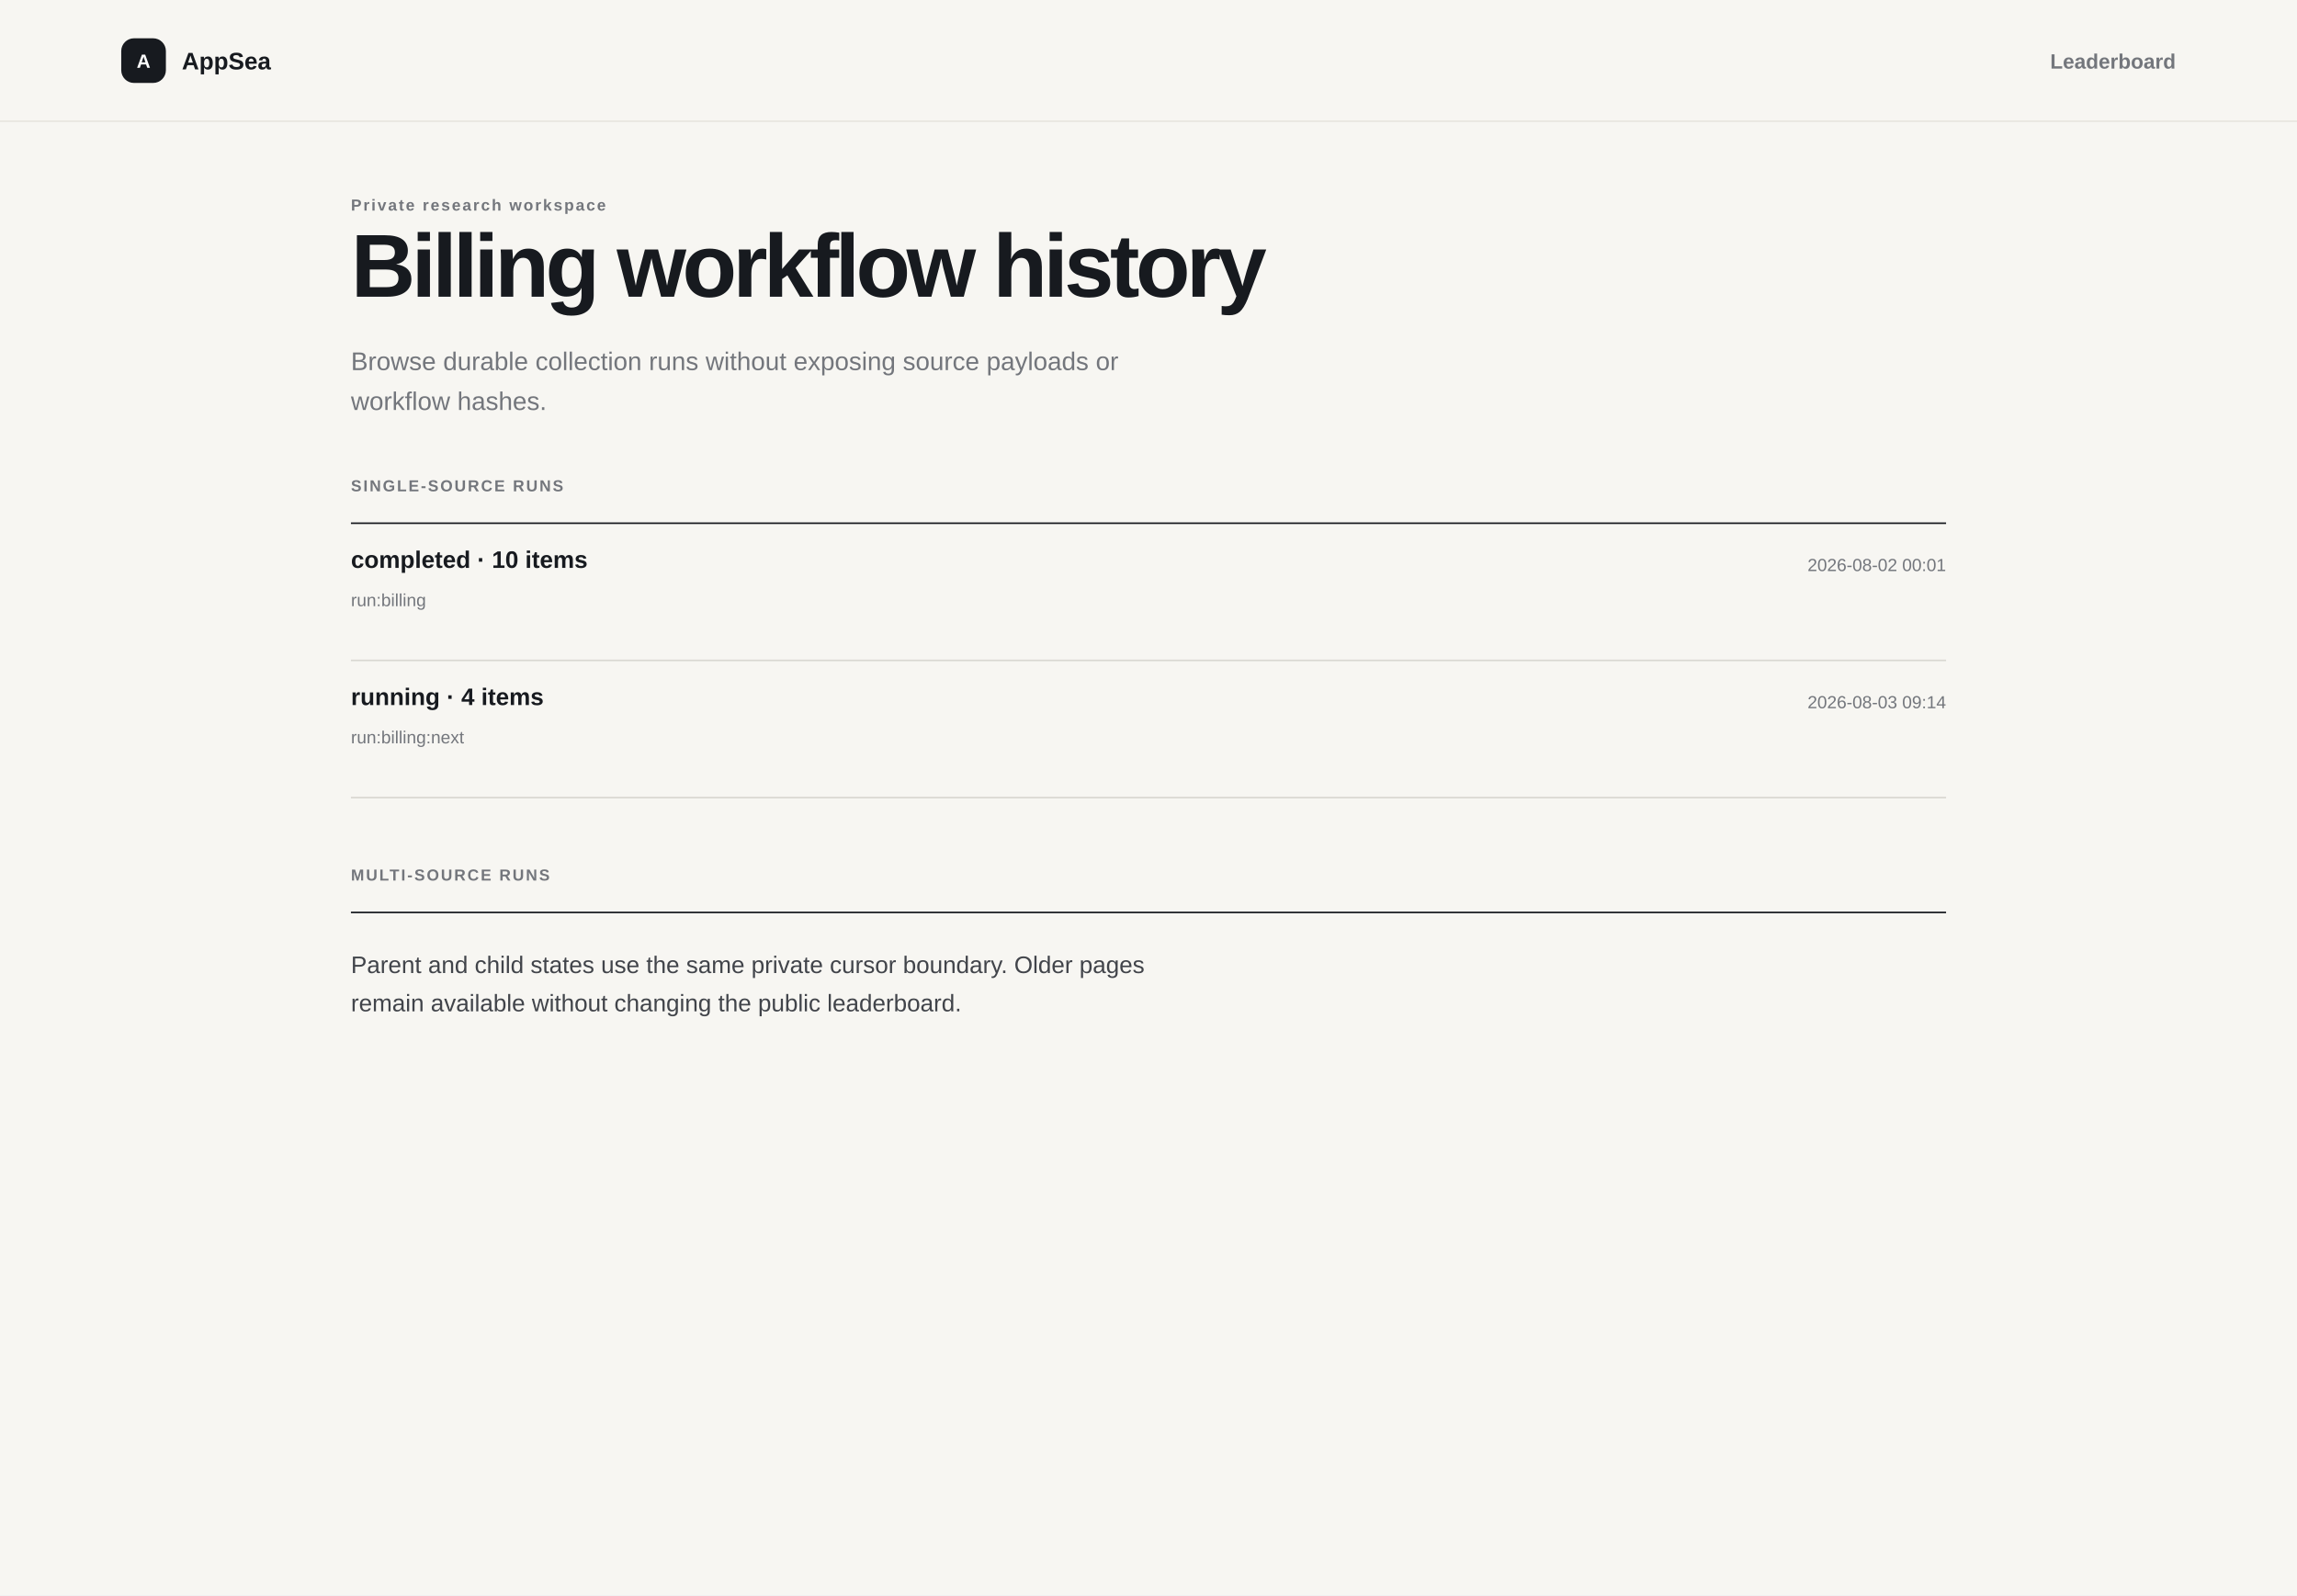
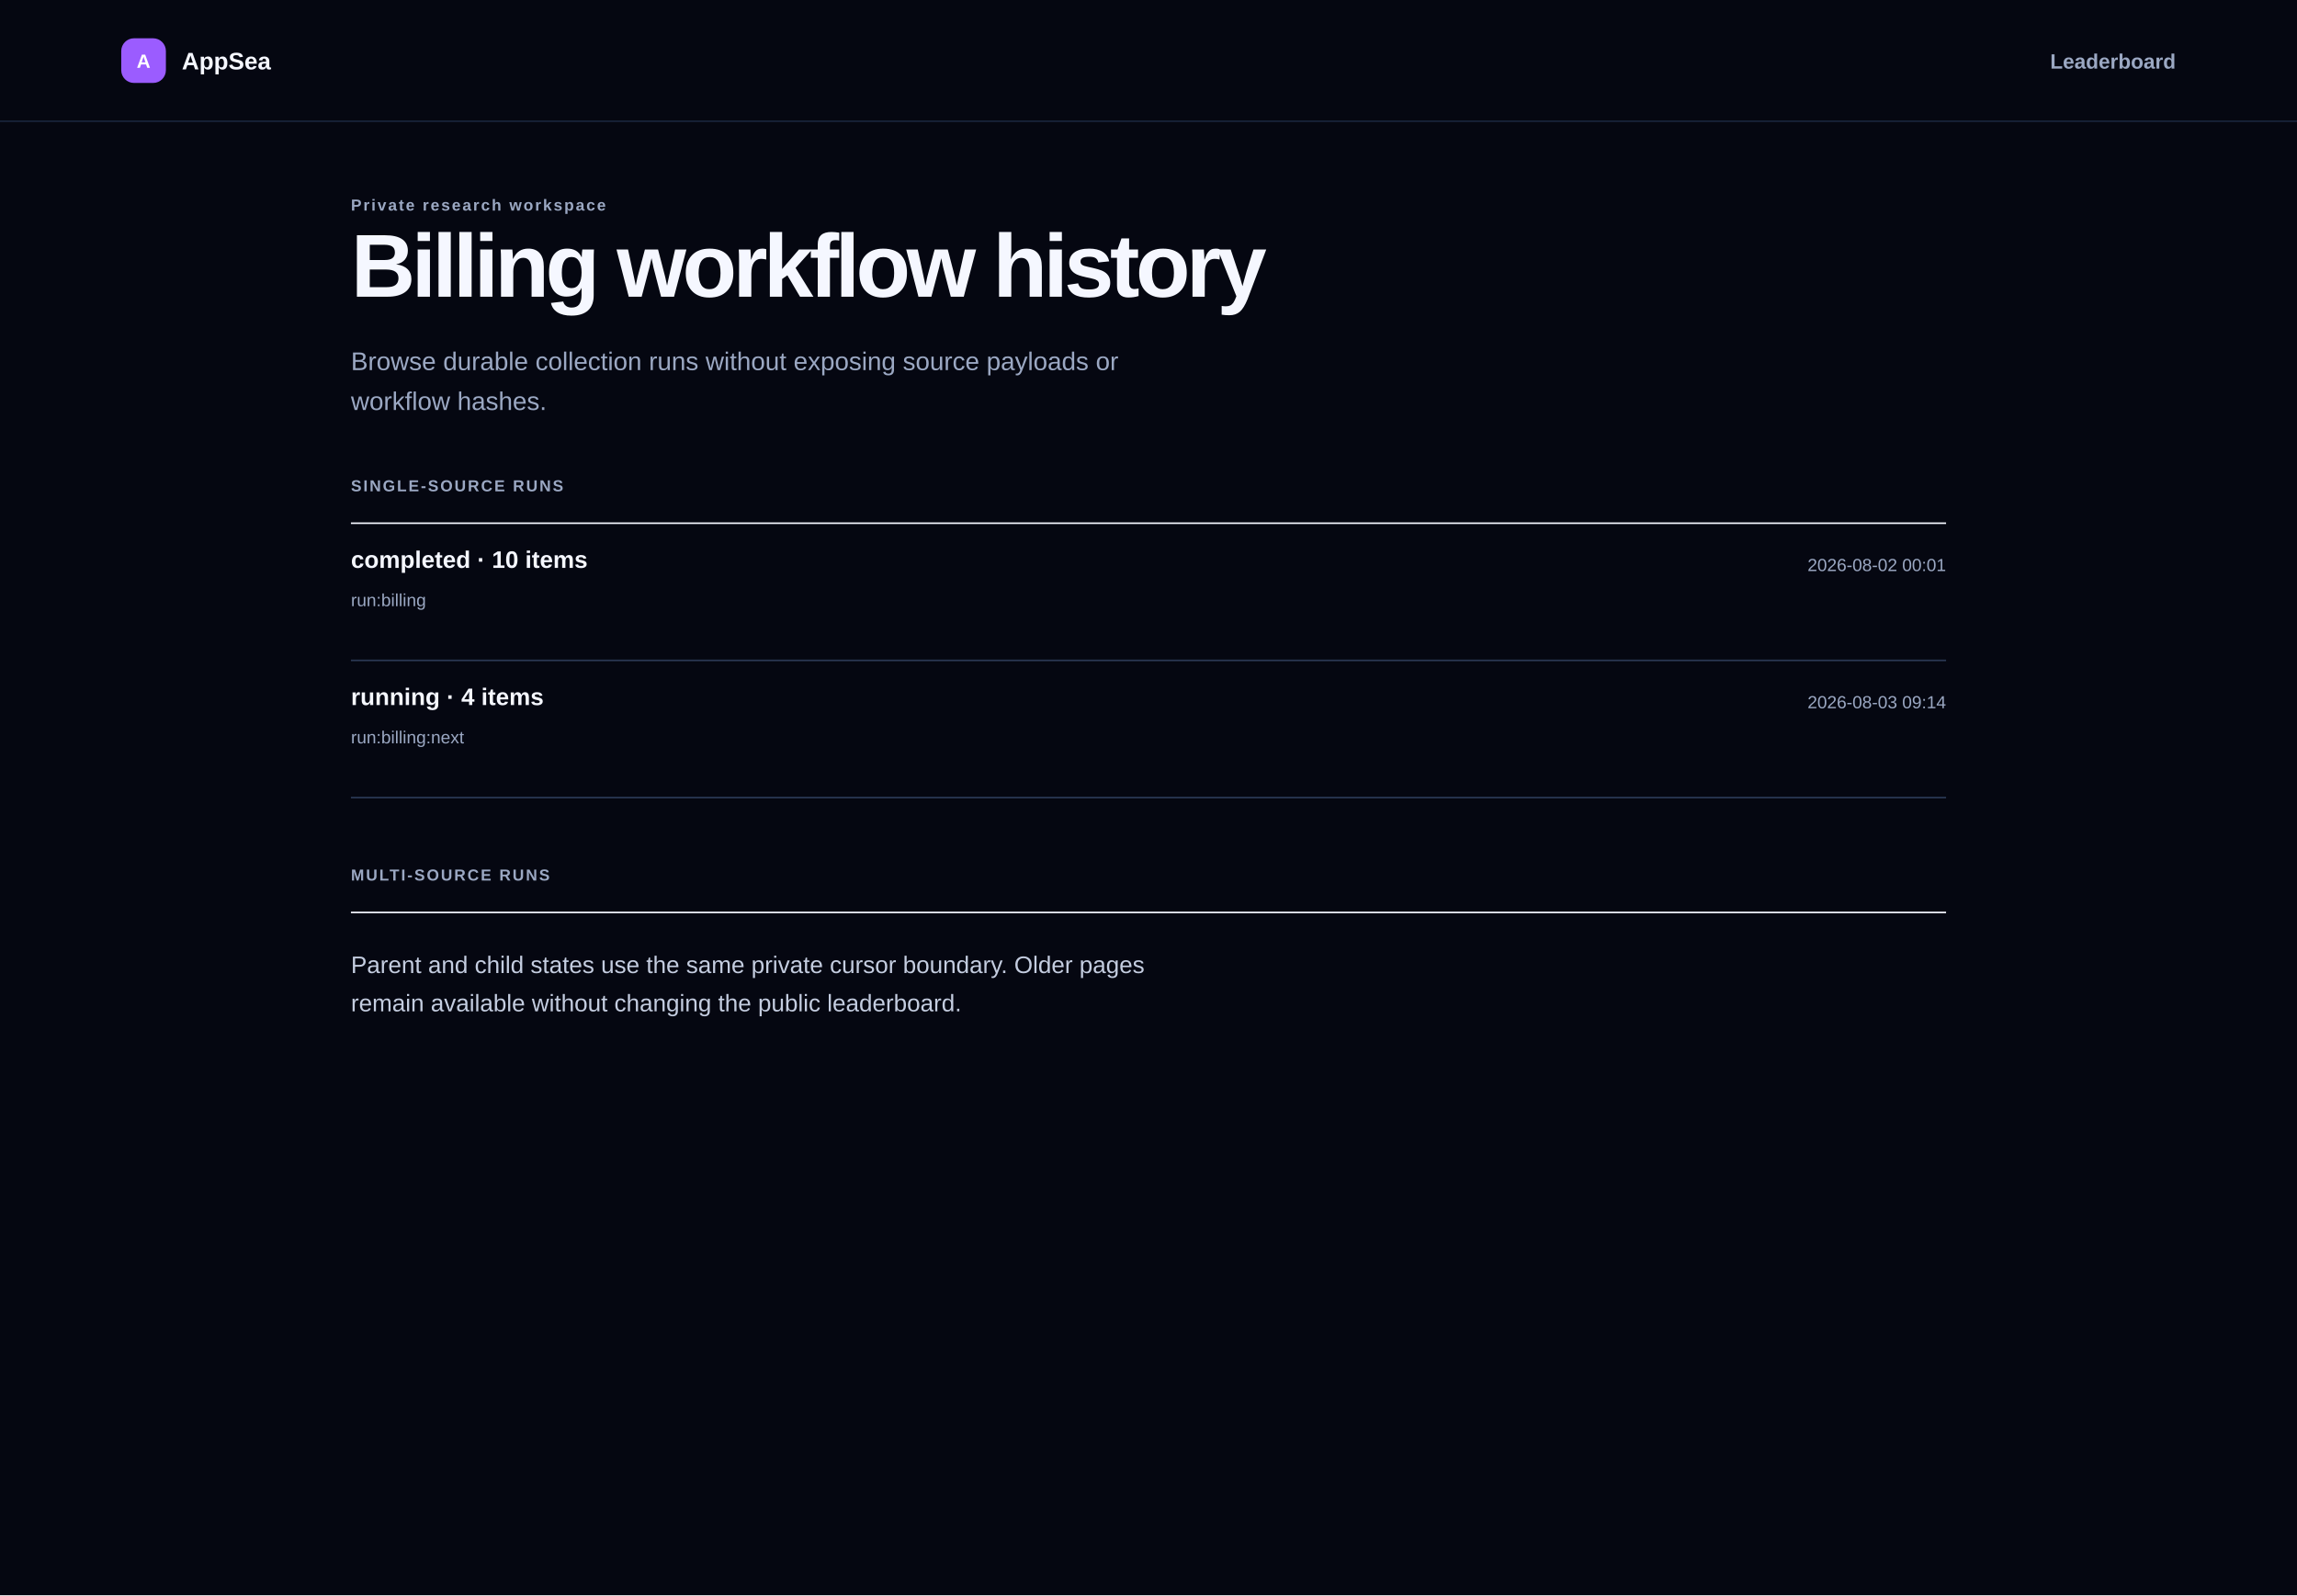
<svg xmlns="http://www.w3.org/2000/svg" width="1440" height="1000" viewBox="0 0 1440 1000">
-   <rect width="1440" height="1000" fill="#f7f6f2" />
-   <line x1="0" y1="76" x2="1440" y2="76" stroke="#e8e6df" stroke-width="1" />
-   <rect x="76" y="24.0" width="28" height="28" rx="8" fill="#171a1f" />
+   <rect width="1440" height="1000" fill="#050711" />
+   <line x1="0" y1="76" x2="1440" y2="76" stroke="#18243a" stroke-width="1" />
+   <rect x="76" y="24.0" width="28" height="28" rx="8" fill="#9b5cff" />
  <text x="90.0" y="42.5" font-family="Arial, Helvetica, sans-serif" font-size="12" font-weight="700" fill="#ffffff" text-anchor="middle" letter-spacing="0">A</text>
-   <text x="114" y="43.5" font-family="Arial, Helvetica, sans-serif" font-size="15" font-weight="700" fill="#171a1f" text-anchor="start" letter-spacing="0">AppSea</text>
-   <text x="1364" y="43.0" font-family="Arial, Helvetica, sans-serif" font-size="13" font-weight="600" fill="#73767c" text-anchor="end" letter-spacing="0">Leaderboard</text>
-   <text x="220" y="132" font-family="Arial, Helvetica, sans-serif" font-size="10" font-weight="700" fill="#73767c" text-anchor="start" letter-spacing="1.1">Private research workspace</text>
-   <text x="220" y="186" font-family="Arial, Helvetica, sans-serif" font-size="56" font-weight="650" fill="#171a1f" text-anchor="start" letter-spacing="-2.5">Billing workflow history</text>
-   <text x="220" y="232" font-family="Arial, Helvetica, sans-serif" font-size="16" font-weight="400" fill="#73767c" text-anchor="start" letter-spacing="0">Browse durable collection runs without exposing source payloads or</text>
-   <text x="220" y="257" font-family="Arial, Helvetica, sans-serif" font-size="16" font-weight="400" fill="#73767c" text-anchor="start" letter-spacing="0">workflow hashes.</text>
-   <text x="220" y="308" font-family="Arial, Helvetica, sans-serif" font-size="10" font-weight="700" fill="#73767c" text-anchor="start" letter-spacing="1.1">SINGLE-SOURCE RUNS</text>
-   <line x1="220" y1="328" x2="1220" y2="328" stroke="#171a1f" stroke-width="1" />
-   <text x="220" y="356" font-family="Arial, Helvetica, sans-serif" font-size="15" font-weight="600" fill="#171a1f" text-anchor="start" letter-spacing="0">completed  ·  10 items</text>
-   <text x="220" y="380" font-family="Arial, Helvetica, sans-serif" font-size="11" font-weight="400" fill="#73767c" text-anchor="start" letter-spacing="0">run:billing</text>
-   <text x="1220" y="358" font-family="Arial, Helvetica, sans-serif" font-size="11" font-weight="400" fill="#73767c" text-anchor="end" letter-spacing="0">2026-08-02 00:01</text>
-   <line x1="220" y1="414" x2="1220" y2="414" stroke="#d9d8d2" stroke-width="1" />
-   <text x="220" y="442" font-family="Arial, Helvetica, sans-serif" font-size="15" font-weight="600" fill="#171a1f" text-anchor="start" letter-spacing="0">running  ·  4 items</text>
-   <text x="220" y="466" font-family="Arial, Helvetica, sans-serif" font-size="11" font-weight="400" fill="#73767c" text-anchor="start" letter-spacing="0">run:billing:next</text>
-   <text x="1220" y="444" font-family="Arial, Helvetica, sans-serif" font-size="11" font-weight="400" fill="#73767c" text-anchor="end" letter-spacing="0">2026-08-03 09:14</text>
-   <line x1="220" y1="500" x2="1220" y2="500" stroke="#d9d8d2" stroke-width="1" />
-   <text x="220" y="552" font-family="Arial, Helvetica, sans-serif" font-size="10" font-weight="700" fill="#73767c" text-anchor="start" letter-spacing="1.1">MULTI-SOURCE RUNS</text>
-   <line x1="220" y1="572" x2="1220" y2="572" stroke="#171a1f" stroke-width="1" />
-   <text x="220" y="610" font-family="Arial, Helvetica, sans-serif" font-size="15" font-weight="400" fill="#41444a" text-anchor="start" letter-spacing="0">Parent and child states use the same private cursor boundary. Older pages</text>
-   <text x="220" y="634" font-family="Arial, Helvetica, sans-serif" font-size="15" font-weight="400" fill="#41444a" text-anchor="start" letter-spacing="0">remain available without changing the public leaderboard.</text>
+   <text x="114" y="43.5" font-family="Arial, Helvetica, sans-serif" font-size="15" font-weight="700" fill="#f5f7ff" text-anchor="start" letter-spacing="0">AppSea</text>
+   <text x="1364" y="43.0" font-family="Arial, Helvetica, sans-serif" font-size="13" font-weight="600" fill="#9ba8c3" text-anchor="end" letter-spacing="0">Leaderboard</text>
+   <text x="220" y="132" font-family="Arial, Helvetica, sans-serif" font-size="10" font-weight="700" fill="#9ba8c3" text-anchor="start" letter-spacing="1.1">Private research workspace</text>
+   <text x="220" y="186" font-family="Arial, Helvetica, sans-serif" font-size="56" font-weight="650" fill="#f5f7ff" text-anchor="start" letter-spacing="-2.5">Billing workflow history</text>
+   <text x="220" y="232" font-family="Arial, Helvetica, sans-serif" font-size="16" font-weight="400" fill="#9ba8c3" text-anchor="start" letter-spacing="0">Browse durable collection runs without exposing source payloads or</text>
+   <text x="220" y="257" font-family="Arial, Helvetica, sans-serif" font-size="16" font-weight="400" fill="#9ba8c3" text-anchor="start" letter-spacing="0">workflow hashes.</text>
+   <text x="220" y="308" font-family="Arial, Helvetica, sans-serif" font-size="10" font-weight="700" fill="#9ba8c3" text-anchor="start" letter-spacing="1.1">SINGLE-SOURCE RUNS</text>
+   <line x1="220" y1="328" x2="1220" y2="328" stroke="#f5f7ff" stroke-width="1" />
+   <text x="220" y="356" font-family="Arial, Helvetica, sans-serif" font-size="15" font-weight="600" fill="#f5f7ff" text-anchor="start" letter-spacing="0">completed  ·  10 items</text>
+   <text x="220" y="380" font-family="Arial, Helvetica, sans-serif" font-size="11" font-weight="400" fill="#9ba8c3" text-anchor="start" letter-spacing="0">run:billing</text>
+   <text x="1220" y="358" font-family="Arial, Helvetica, sans-serif" font-size="11" font-weight="400" fill="#9ba8c3" text-anchor="end" letter-spacing="0">2026-08-02 00:01</text>
+   <line x1="220" y1="414" x2="1220" y2="414" stroke="#2a3854" stroke-width="1" />
+   <text x="220" y="442" font-family="Arial, Helvetica, sans-serif" font-size="15" font-weight="600" fill="#f5f7ff" text-anchor="start" letter-spacing="0">running  ·  4 items</text>
+   <text x="220" y="466" font-family="Arial, Helvetica, sans-serif" font-size="11" font-weight="400" fill="#9ba8c3" text-anchor="start" letter-spacing="0">run:billing:next</text>
+   <text x="1220" y="444" font-family="Arial, Helvetica, sans-serif" font-size="11" font-weight="400" fill="#9ba8c3" text-anchor="end" letter-spacing="0">2026-08-03 09:14</text>
+   <line x1="220" y1="500" x2="1220" y2="500" stroke="#2a3854" stroke-width="1" />
+   <text x="220" y="552" font-family="Arial, Helvetica, sans-serif" font-size="10" font-weight="700" fill="#9ba8c3" text-anchor="start" letter-spacing="1.1">MULTI-SOURCE RUNS</text>
+   <line x1="220" y1="572" x2="1220" y2="572" stroke="#f5f7ff" stroke-width="1" />
+   <text x="220" y="610" font-family="Arial, Helvetica, sans-serif" font-size="15" font-weight="400" fill="#c4cde0" text-anchor="start" letter-spacing="0">Parent and child states use the same private cursor boundary. Older pages</text>
+   <text x="220" y="634" font-family="Arial, Helvetica, sans-serif" font-size="15" font-weight="400" fill="#c4cde0" text-anchor="start" letter-spacing="0">remain available without changing the public leaderboard.</text>
</svg>
